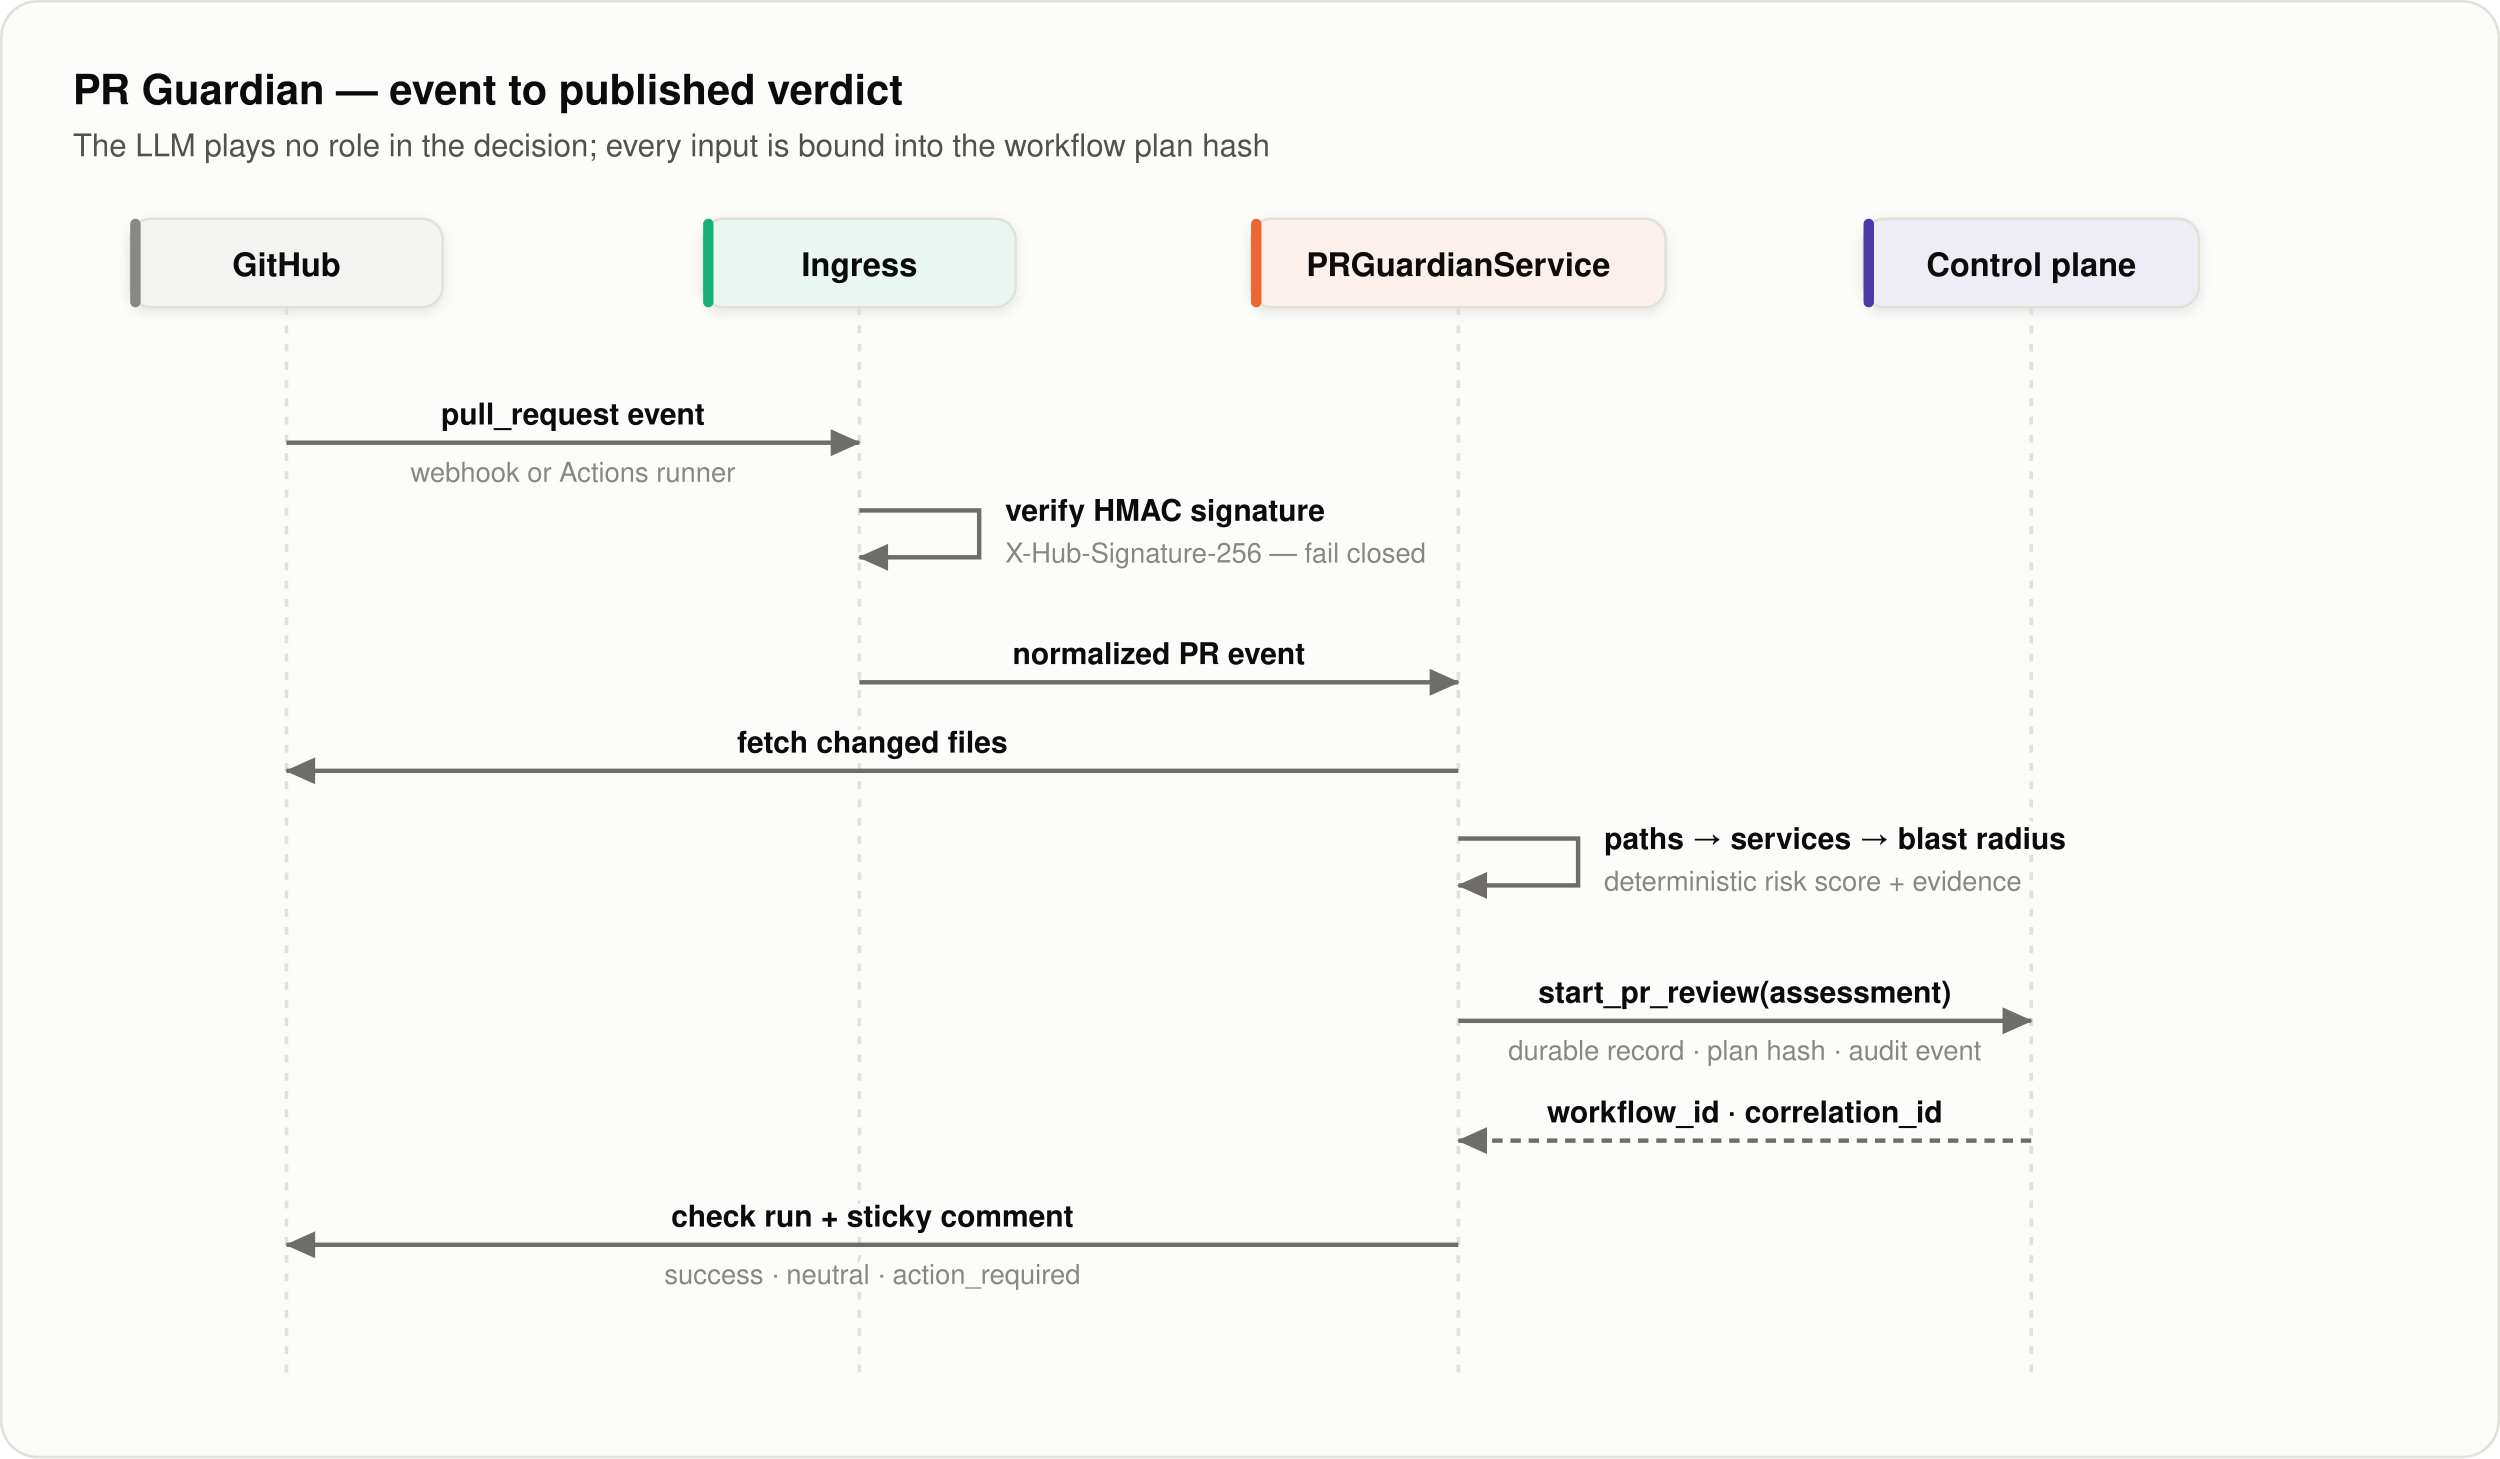
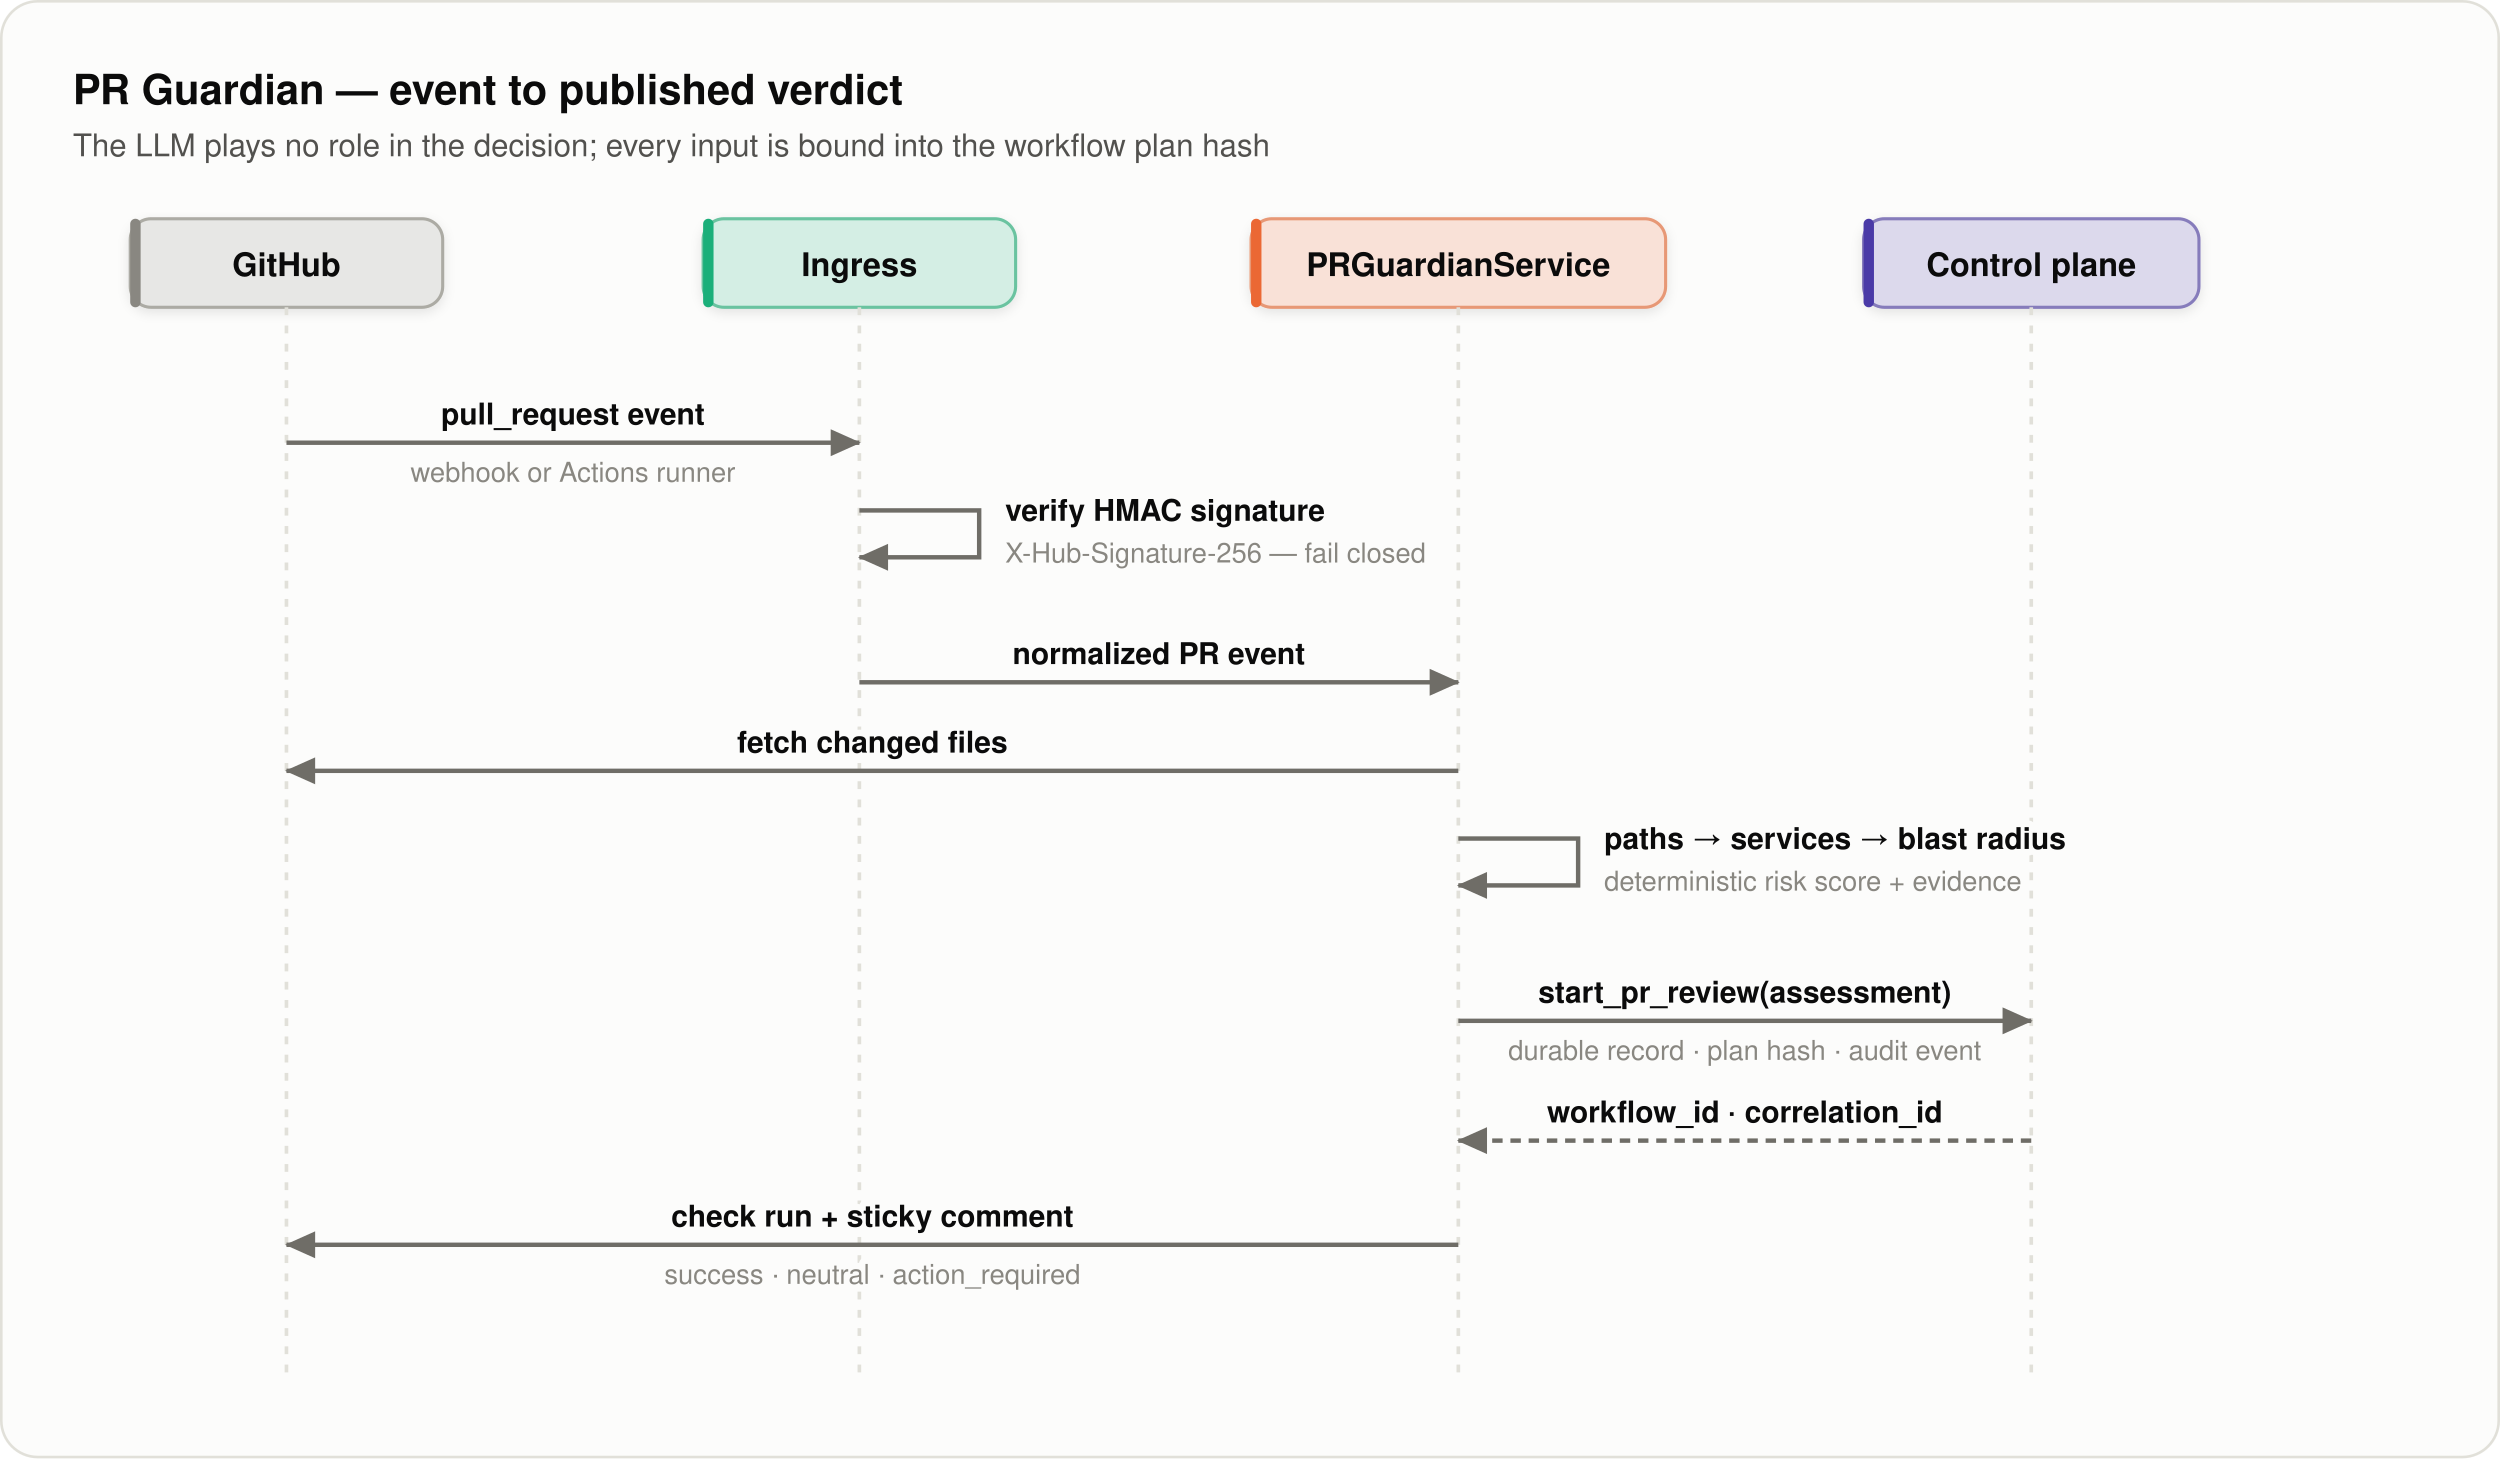
<svg xmlns="http://www.w3.org/2000/svg" viewBox="0 0 960 560" font-family="system-ui, -apple-system, 'Segoe UI', Helvetica, Arial, sans-serif" role="img" aria-label="PR Guardian: webhook or CI event to deterministic risk, durable workflow and a published check">
  <defs>
    <filter id="soft-light" x="-12%" y="-12%" width="124%" height="130%">
      <feDropShadow dx="0" dy="1.5" stdDeviation="2.2" flood-color="#000000" flood-opacity="0.10" />
    </filter>
    <marker id="arrow-light" viewBox="0 0 10 10" refX="8.6" refY="5" markerWidth="8" markerHeight="8" orient="auto-start-reverse">
      <path d="M 0.5 1.2 L 9 5 L 0.5 8.8 z" fill="#6f6d67" />
    </marker>
    <marker id="arrow-good-light" viewBox="0 0 10 10" refX="8.6" refY="5" markerWidth="8" markerHeight="8" orient="auto-start-reverse">
      <path d="M 0.5 1.2 L 9 5 L 0.5 8.8 z" fill="#0ca30c" />
    </marker>
    <marker id="arrow-bad-light" viewBox="0 0 10 10" refX="8.6" refY="5" markerWidth="8" markerHeight="8" orient="auto-start-reverse">
      <path d="M 0.5 1.2 L 9 5 L 0.5 8.8 z" fill="#d03b3b" />
    </marker>
    <marker id="arrow-warn-light" viewBox="0 0 10 10" refX="8.6" refY="5" markerWidth="8" markerHeight="8" orient="auto-start-reverse">
      <path d="M 0.5 1.2 L 9 5 L 0.5 8.8 z" fill="#ec835a" />
    </marker>
  </defs>
  <rect x="0" y="0" width="960" height="560" rx="14" fill="#fcfcfb" />
  <rect x="0.5" y="0.5" width="959" height="559" rx="14" fill="none" stroke="#e1e0d9" stroke-width="1" />
  <text x="28" y="40" font-size="16" text-anchor="start" fill="#0b0b0b" font-weight="700">PR Guardian — event to published verdict</text>
  <text x="28" y="60" font-size="12" text-anchor="start" fill="#52514e" font-weight="normal">The LLM plays no role in the decision; every input is bound into the workflow plan hash</text>
-   <rect x="50.0" y="84" width="120" height="34" rx="8" fill="#f3f3f1" stroke="#e1e0d9" stroke-width="1" filter="url(#soft-light)" />
+   <rect x="50.0" y="84" width="120" height="34" rx="8" fill="#e7e7e5" stroke="#acaba4" stroke-width="1.2" filter="url(#soft-light)" />
  <rect x="50.0" y="84" width="4" height="34" rx="2" fill="#898781" />
  <text x="110" y="106" font-size="12.5" text-anchor="middle" fill="#0b0b0b" font-weight="600">GitHub</text>
  <line x1="110" y1="118" x2="110" y2="530" stroke="#e1e0d9" stroke-width="1.4" stroke-dasharray="3 4" />
-   <rect x="270.0" y="84" width="120" height="34" rx="8" fill="#eaf6f1" stroke="#e1e0d9" stroke-width="1" filter="url(#soft-light)" />
+   <rect x="270.0" y="84" width="120" height="34" rx="8" fill="#d4eee4" stroke="#6ac3a0" stroke-width="1.2" filter="url(#soft-light)" />
  <rect x="270.0" y="84" width="4" height="34" rx="2" fill="#1baf7a" />
  <text x="330" y="106" font-size="12.5" text-anchor="middle" fill="#0b0b0b" font-weight="600">Ingress</text>
  <line x1="330" y1="118" x2="330" y2="530" stroke="#e1e0d9" stroke-width="1.4" stroke-dasharray="3 4" />
-   <rect x="480.4" y="84" width="159.2" height="34" rx="8" fill="#fbf0eb" stroke="#e1e0d9" stroke-width="1" filter="url(#soft-light)" />
+   <rect x="480.4" y="84" width="159.2" height="34" rx="8" fill="#f9e1d7" stroke="#e79876" stroke-width="1.2" filter="url(#soft-light)" />
  <rect x="480.4" y="84" width="4" height="34" rx="2" fill="#eb6834" />
  <text x="560" y="106" font-size="12.5" text-anchor="middle" fill="#0b0b0b" font-weight="600">PRGuardianService</text>
  <line x1="560" y1="118" x2="560" y2="530" stroke="#e1e0d9" stroke-width="1.4" stroke-dasharray="3 4" />
-   <rect x="715.6" y="84" width="128.8" height="34" rx="8" fill="#eeecf4" stroke="#e1e0d9" stroke-width="1" filter="url(#soft-light)" />
+   <rect x="715.6" y="84" width="128.8" height="34" rx="8" fill="#dcd9ec" stroke="#867cbb" stroke-width="1.2" filter="url(#soft-light)" />
  <rect x="715.6" y="84" width="4" height="34" rx="2" fill="#4a3aa7" />
  <text x="780" y="106" font-size="12.5" text-anchor="middle" fill="#0b0b0b" font-weight="600">Control plane</text>
  <line x1="780" y1="118" x2="780" y2="530" stroke="#e1e0d9" stroke-width="1.4" stroke-dasharray="3 4" />
  <path d="M 110 170 L 330 170" fill="none" stroke="#6f6d67" stroke-width="1.7" marker-end="url(#arrow-light)" />
  <text x="220.0" y="163" font-size="11.5" text-anchor="middle" fill="#0b0b0b" font-weight="600" paint-order="stroke" stroke="#fcfcfb" stroke-width="5" stroke-linejoin="round">pull_request event</text>
  <text x="220.0" y="185" font-size="10.5" text-anchor="middle" fill="#898781" font-weight="normal" paint-order="stroke" stroke="#fcfcfb" stroke-width="5" stroke-linejoin="round">webhook or Actions runner</text>
  <path d="M 330 196 h 46 v 18 h -46" fill="none" stroke="#6f6d67" stroke-width="1.7" marker-end="url(#arrow-light)" />
  <text x="386" y="200" font-size="11.5" text-anchor="start" fill="#0b0b0b" font-weight="600" paint-order="stroke" stroke="#fcfcfb" stroke-width="5" stroke-linejoin="round">verify HMAC signature</text>
  <text x="386" y="216" font-size="10.5" text-anchor="start" fill="#898781" font-weight="normal" paint-order="stroke" stroke="#fcfcfb" stroke-width="5" stroke-linejoin="round">X-Hub-Signature-256 — fail closed</text>
  <path d="M 330 262 L 560 262" fill="none" stroke="#6f6d67" stroke-width="1.7" marker-end="url(#arrow-light)" />
  <text x="445.0" y="255" font-size="11.5" text-anchor="middle" fill="#0b0b0b" font-weight="600" paint-order="stroke" stroke="#fcfcfb" stroke-width="5" stroke-linejoin="round">normalized PR event</text>
  <path d="M 560 296 L 110 296" fill="none" stroke="#6f6d67" stroke-width="1.7" marker-end="url(#arrow-light)" />
  <text x="335.0" y="289" font-size="11.5" text-anchor="middle" fill="#0b0b0b" font-weight="600" paint-order="stroke" stroke="#fcfcfb" stroke-width="5" stroke-linejoin="round">fetch changed files</text>
  <path d="M 560 322 h 46 v 18 h -46" fill="none" stroke="#6f6d67" stroke-width="1.7" marker-end="url(#arrow-light)" />
  <text x="616" y="326" font-size="11.5" text-anchor="start" fill="#0b0b0b" font-weight="600" paint-order="stroke" stroke="#fcfcfb" stroke-width="5" stroke-linejoin="round">paths → services → blast radius</text>
  <text x="616" y="342" font-size="10.5" text-anchor="start" fill="#898781" font-weight="normal" paint-order="stroke" stroke="#fcfcfb" stroke-width="5" stroke-linejoin="round">deterministic risk score + evidence</text>
  <path d="M 560 392 L 780 392" fill="none" stroke="#6f6d67" stroke-width="1.7" marker-end="url(#arrow-light)" />
  <text x="670.0" y="385" font-size="11.5" text-anchor="middle" fill="#0b0b0b" font-weight="600" paint-order="stroke" stroke="#fcfcfb" stroke-width="5" stroke-linejoin="round">start_pr_review(assessment)</text>
  <text x="670.0" y="407" font-size="10.5" text-anchor="middle" fill="#898781" font-weight="normal" paint-order="stroke" stroke="#fcfcfb" stroke-width="5" stroke-linejoin="round">durable record · plan hash · audit event</text>
  <path d="M 780 438 L 560 438" fill="none" stroke="#6f6d67" stroke-width="1.7" stroke-dasharray="4 3" marker-end="url(#arrow-light)" />
  <text x="670.0" y="431" font-size="11.5" text-anchor="middle" fill="#0b0b0b" font-weight="600" paint-order="stroke" stroke="#fcfcfb" stroke-width="5" stroke-linejoin="round">workflow_id · correlation_id</text>
  <path d="M 560 478 L 110 478" fill="none" stroke="#6f6d67" stroke-width="1.7" marker-end="url(#arrow-light)" />
  <text x="335.0" y="471" font-size="11.5" text-anchor="middle" fill="#0b0b0b" font-weight="600" paint-order="stroke" stroke="#fcfcfb" stroke-width="5" stroke-linejoin="round">check run + sticky comment</text>
  <text x="335.0" y="493" font-size="10.5" text-anchor="middle" fill="#898781" font-weight="normal" paint-order="stroke" stroke="#fcfcfb" stroke-width="5" stroke-linejoin="round">success · neutral · action_required</text>
</svg>
